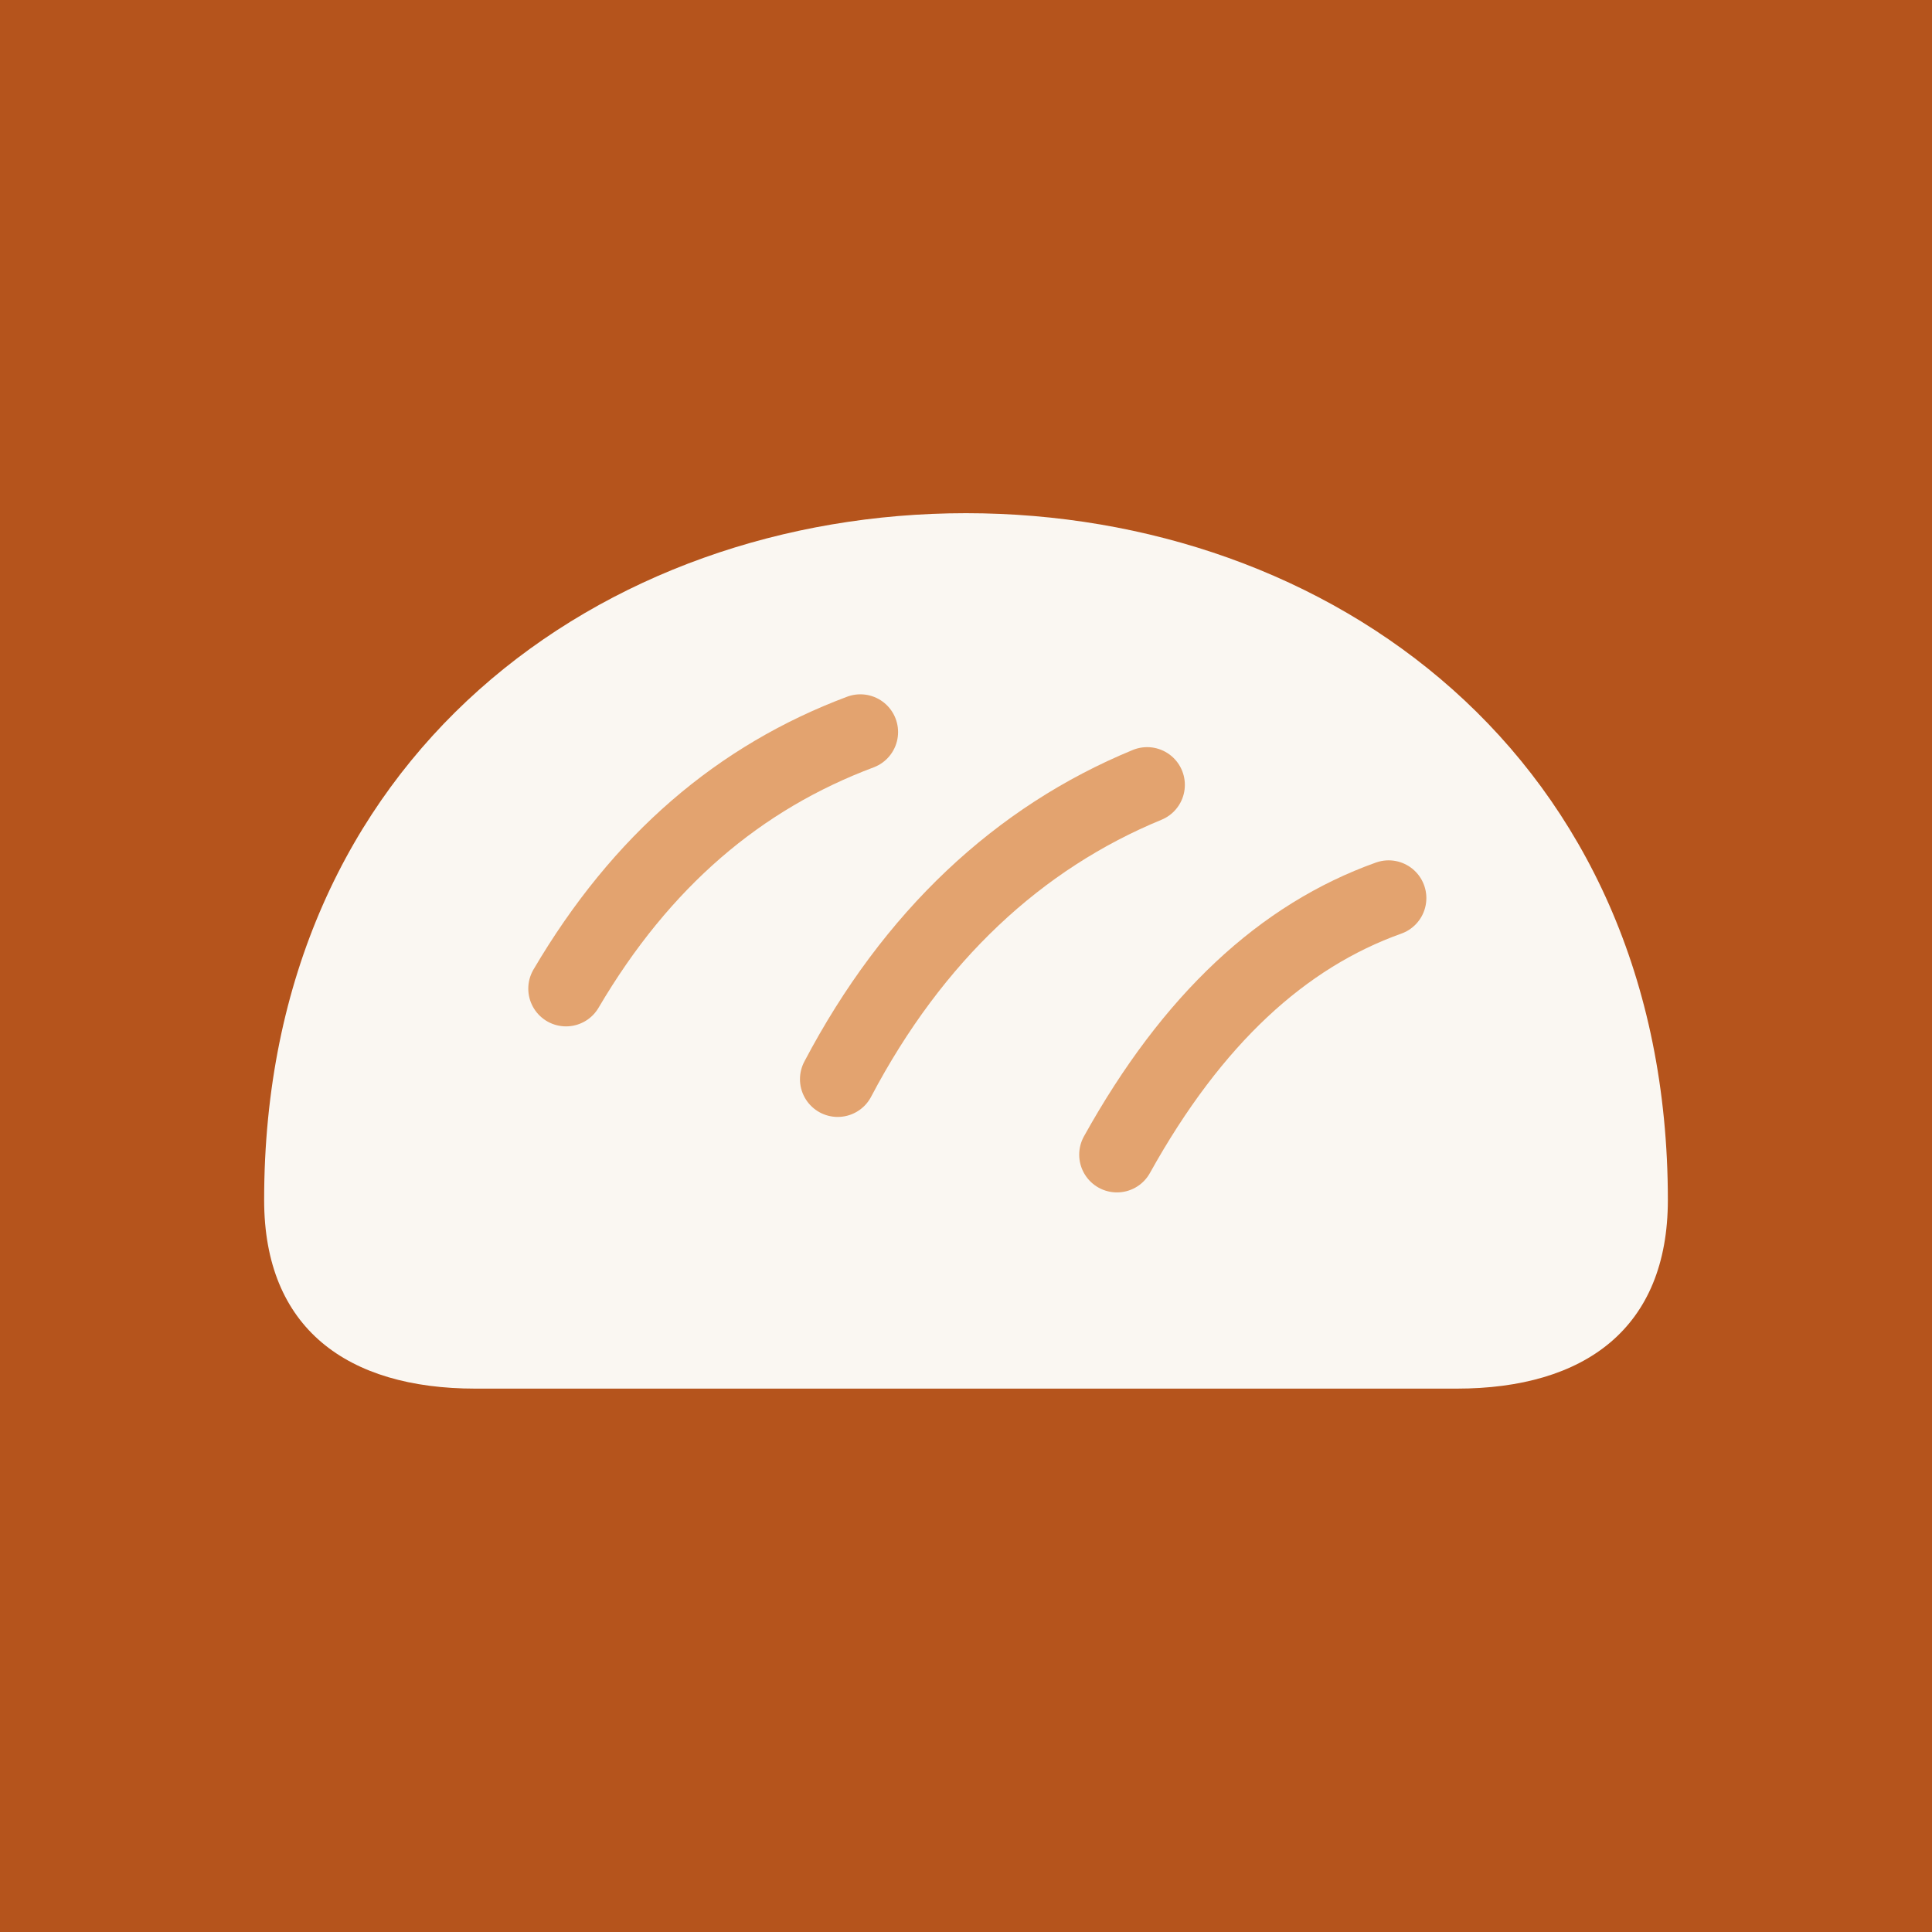
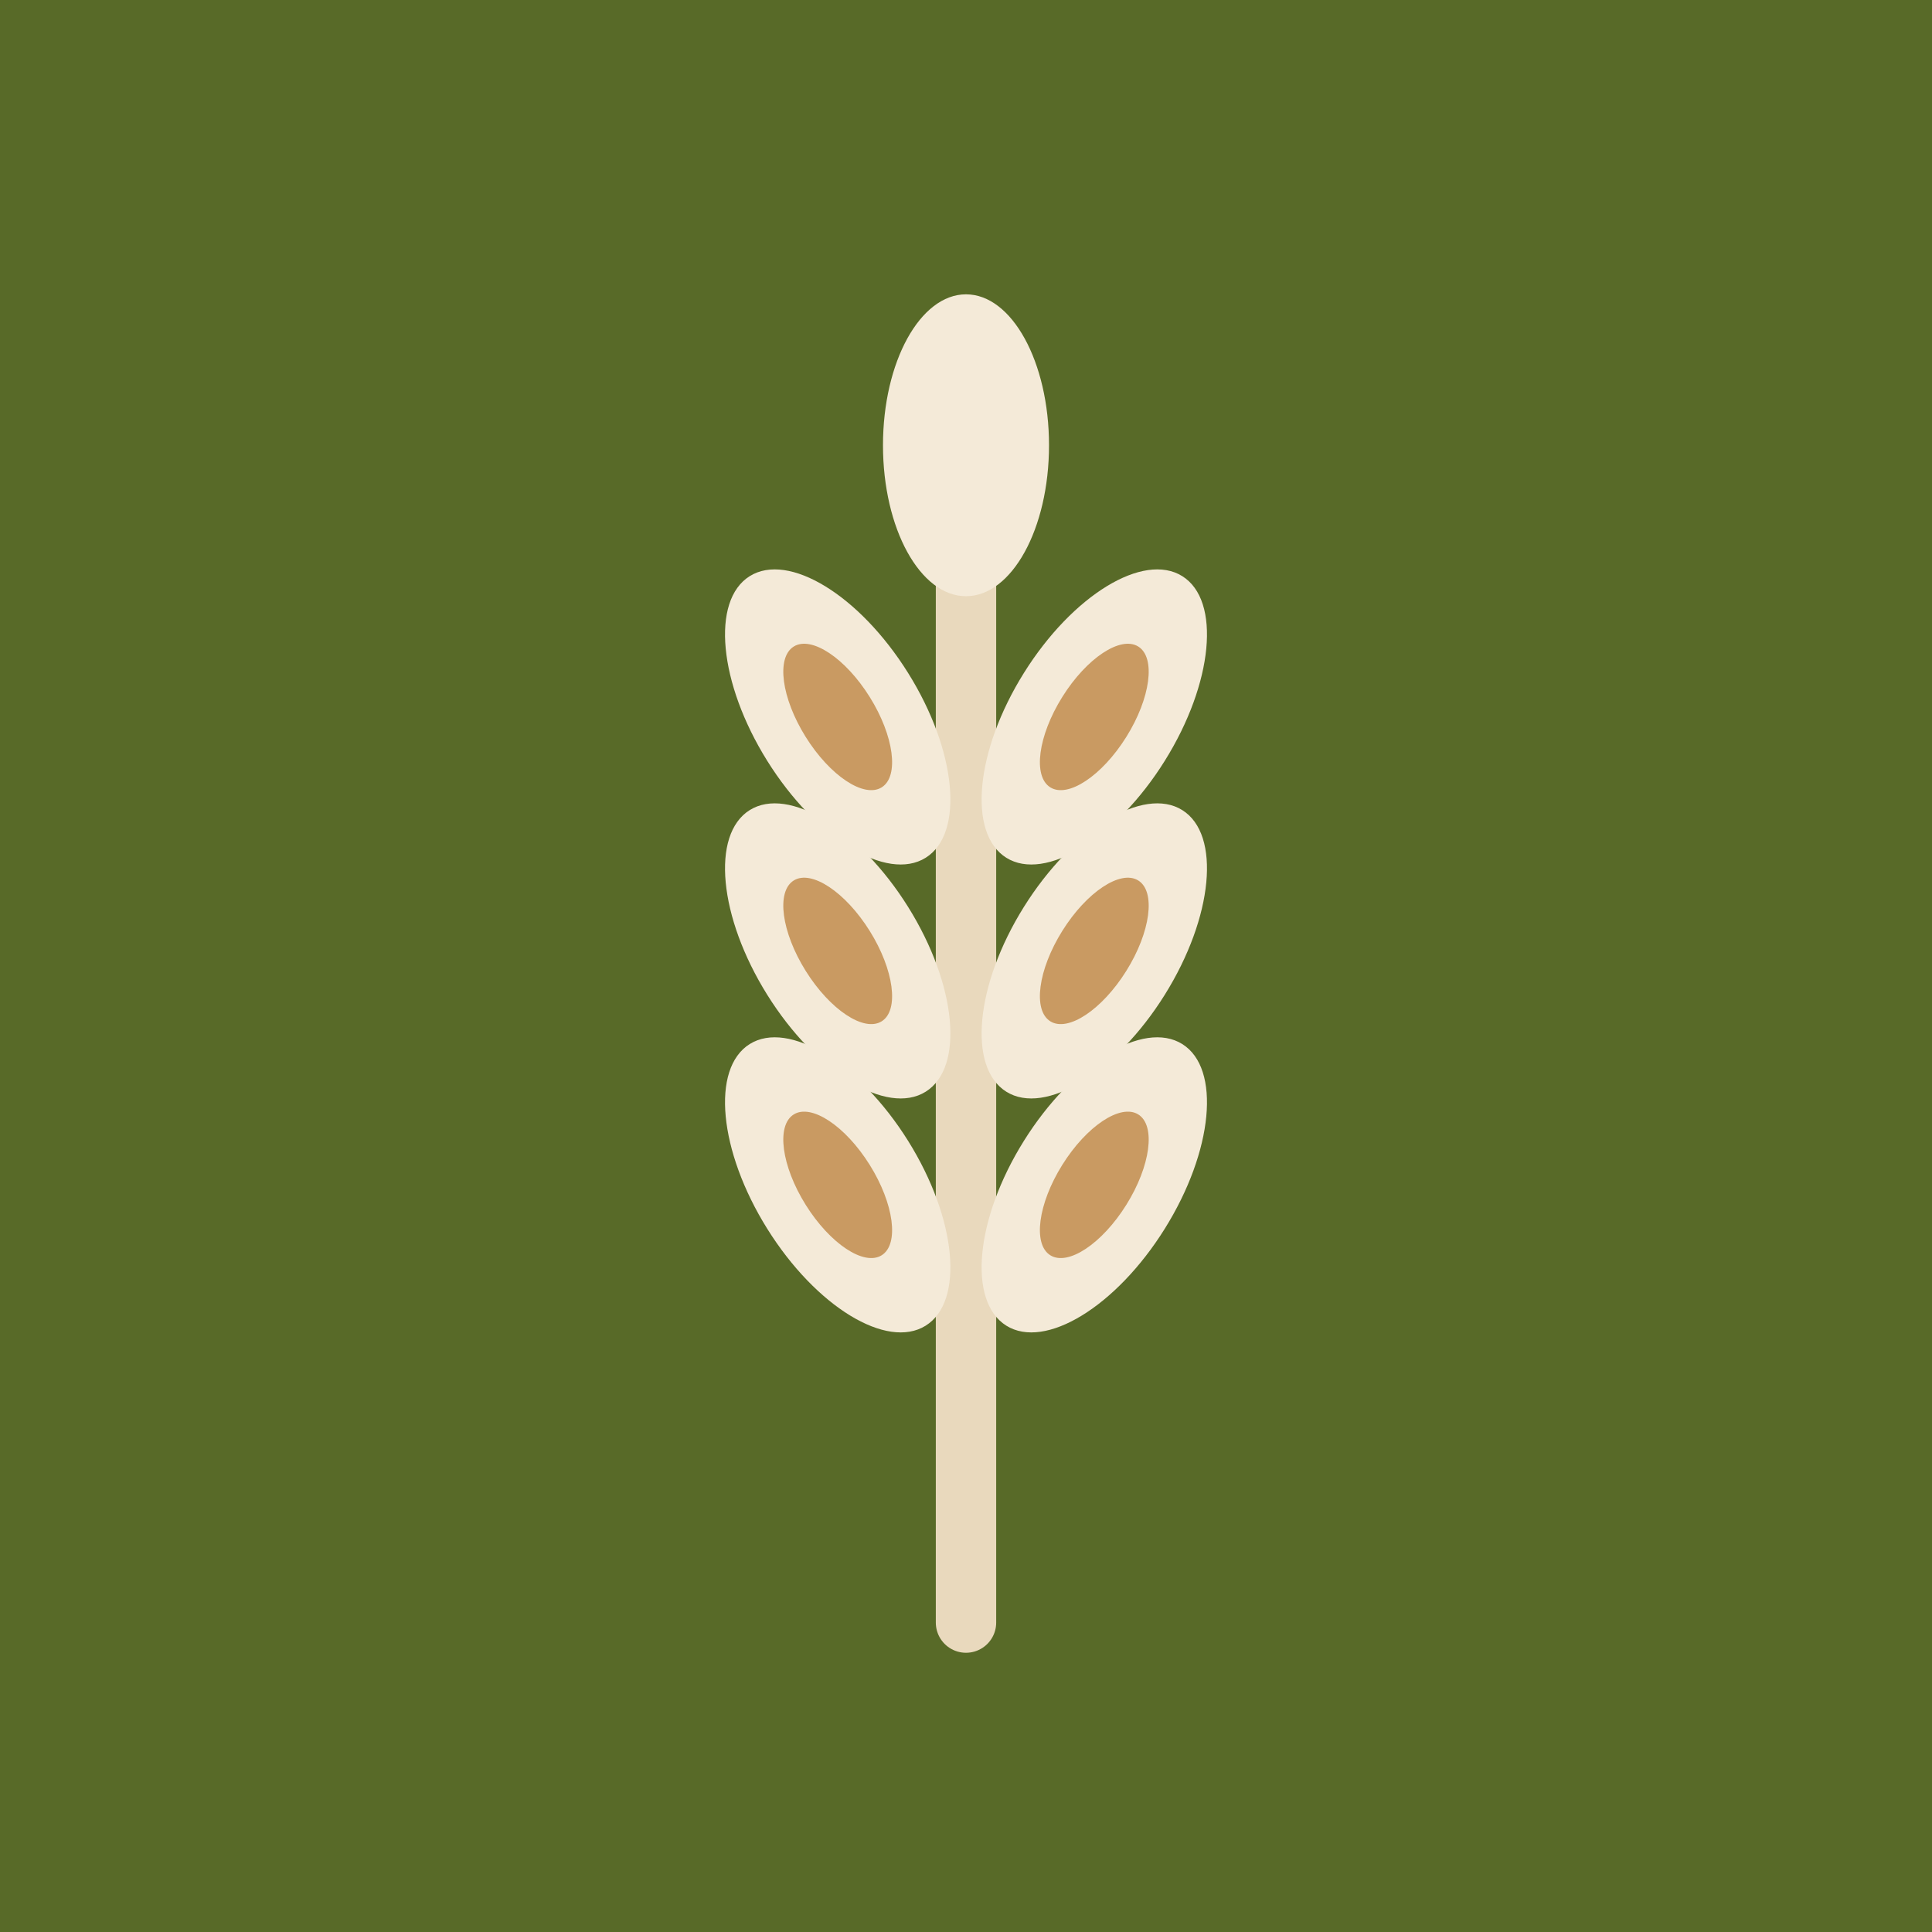
<svg xmlns="http://www.w3.org/2000/svg" viewBox="0 0 512 512">
-   <rect width="512" height="512" fill="#b5541c" />
-   <path d="M70 318 C70 200 160 136 256 136 C352 136 442 200 442 318 C442 352 420 368 386 368 L126 368 C92 368 70 352 70 318 Z" fill="#faf7f2" />
-   <g fill="none" stroke="#e3a36f" stroke-width="20" stroke-linecap="round">
-     <path d="M150 262 C170 228 196 206 228 194" />
-     <path d="M222 286 C242 248 270 222 304 208" />
-     <path d="M296 306 C316 270 340 248 368 238" />
+   <rect width="512" height="512" fill="#586a28" />
+   <path d="M256 430 L256 150" stroke="#e9d9bd" stroke-width="16" stroke-linecap="round" />
+   <g fill="#f4ead8">
+     <ellipse cx="256" cy="118" rx="22" ry="40" />
+     <g id="paar">
+       <ellipse cx="0" cy="0" rx="22" ry="44" transform="translate(222 190) rotate(-32)" />
+       <ellipse cx="0" cy="0" rx="22" ry="44" transform="translate(290 190) rotate(32)" />
+     </g>
+     <use href="#paar" y="62" />
+     <use href="#paar" y="124" />
+   </g>
+   <g fill="#c99a62">
+     <g id="kern">
+       <ellipse cx="0" cy="0" rx="10" ry="22" transform="translate(222 190) rotate(-32)" />
+       <ellipse cx="0" cy="0" rx="10" ry="22" transform="translate(290 190) rotate(32)" />
+     </g>
+     <use href="#kern" y="62" />
+     <use href="#kern" y="124" />
  </g>
</svg>
